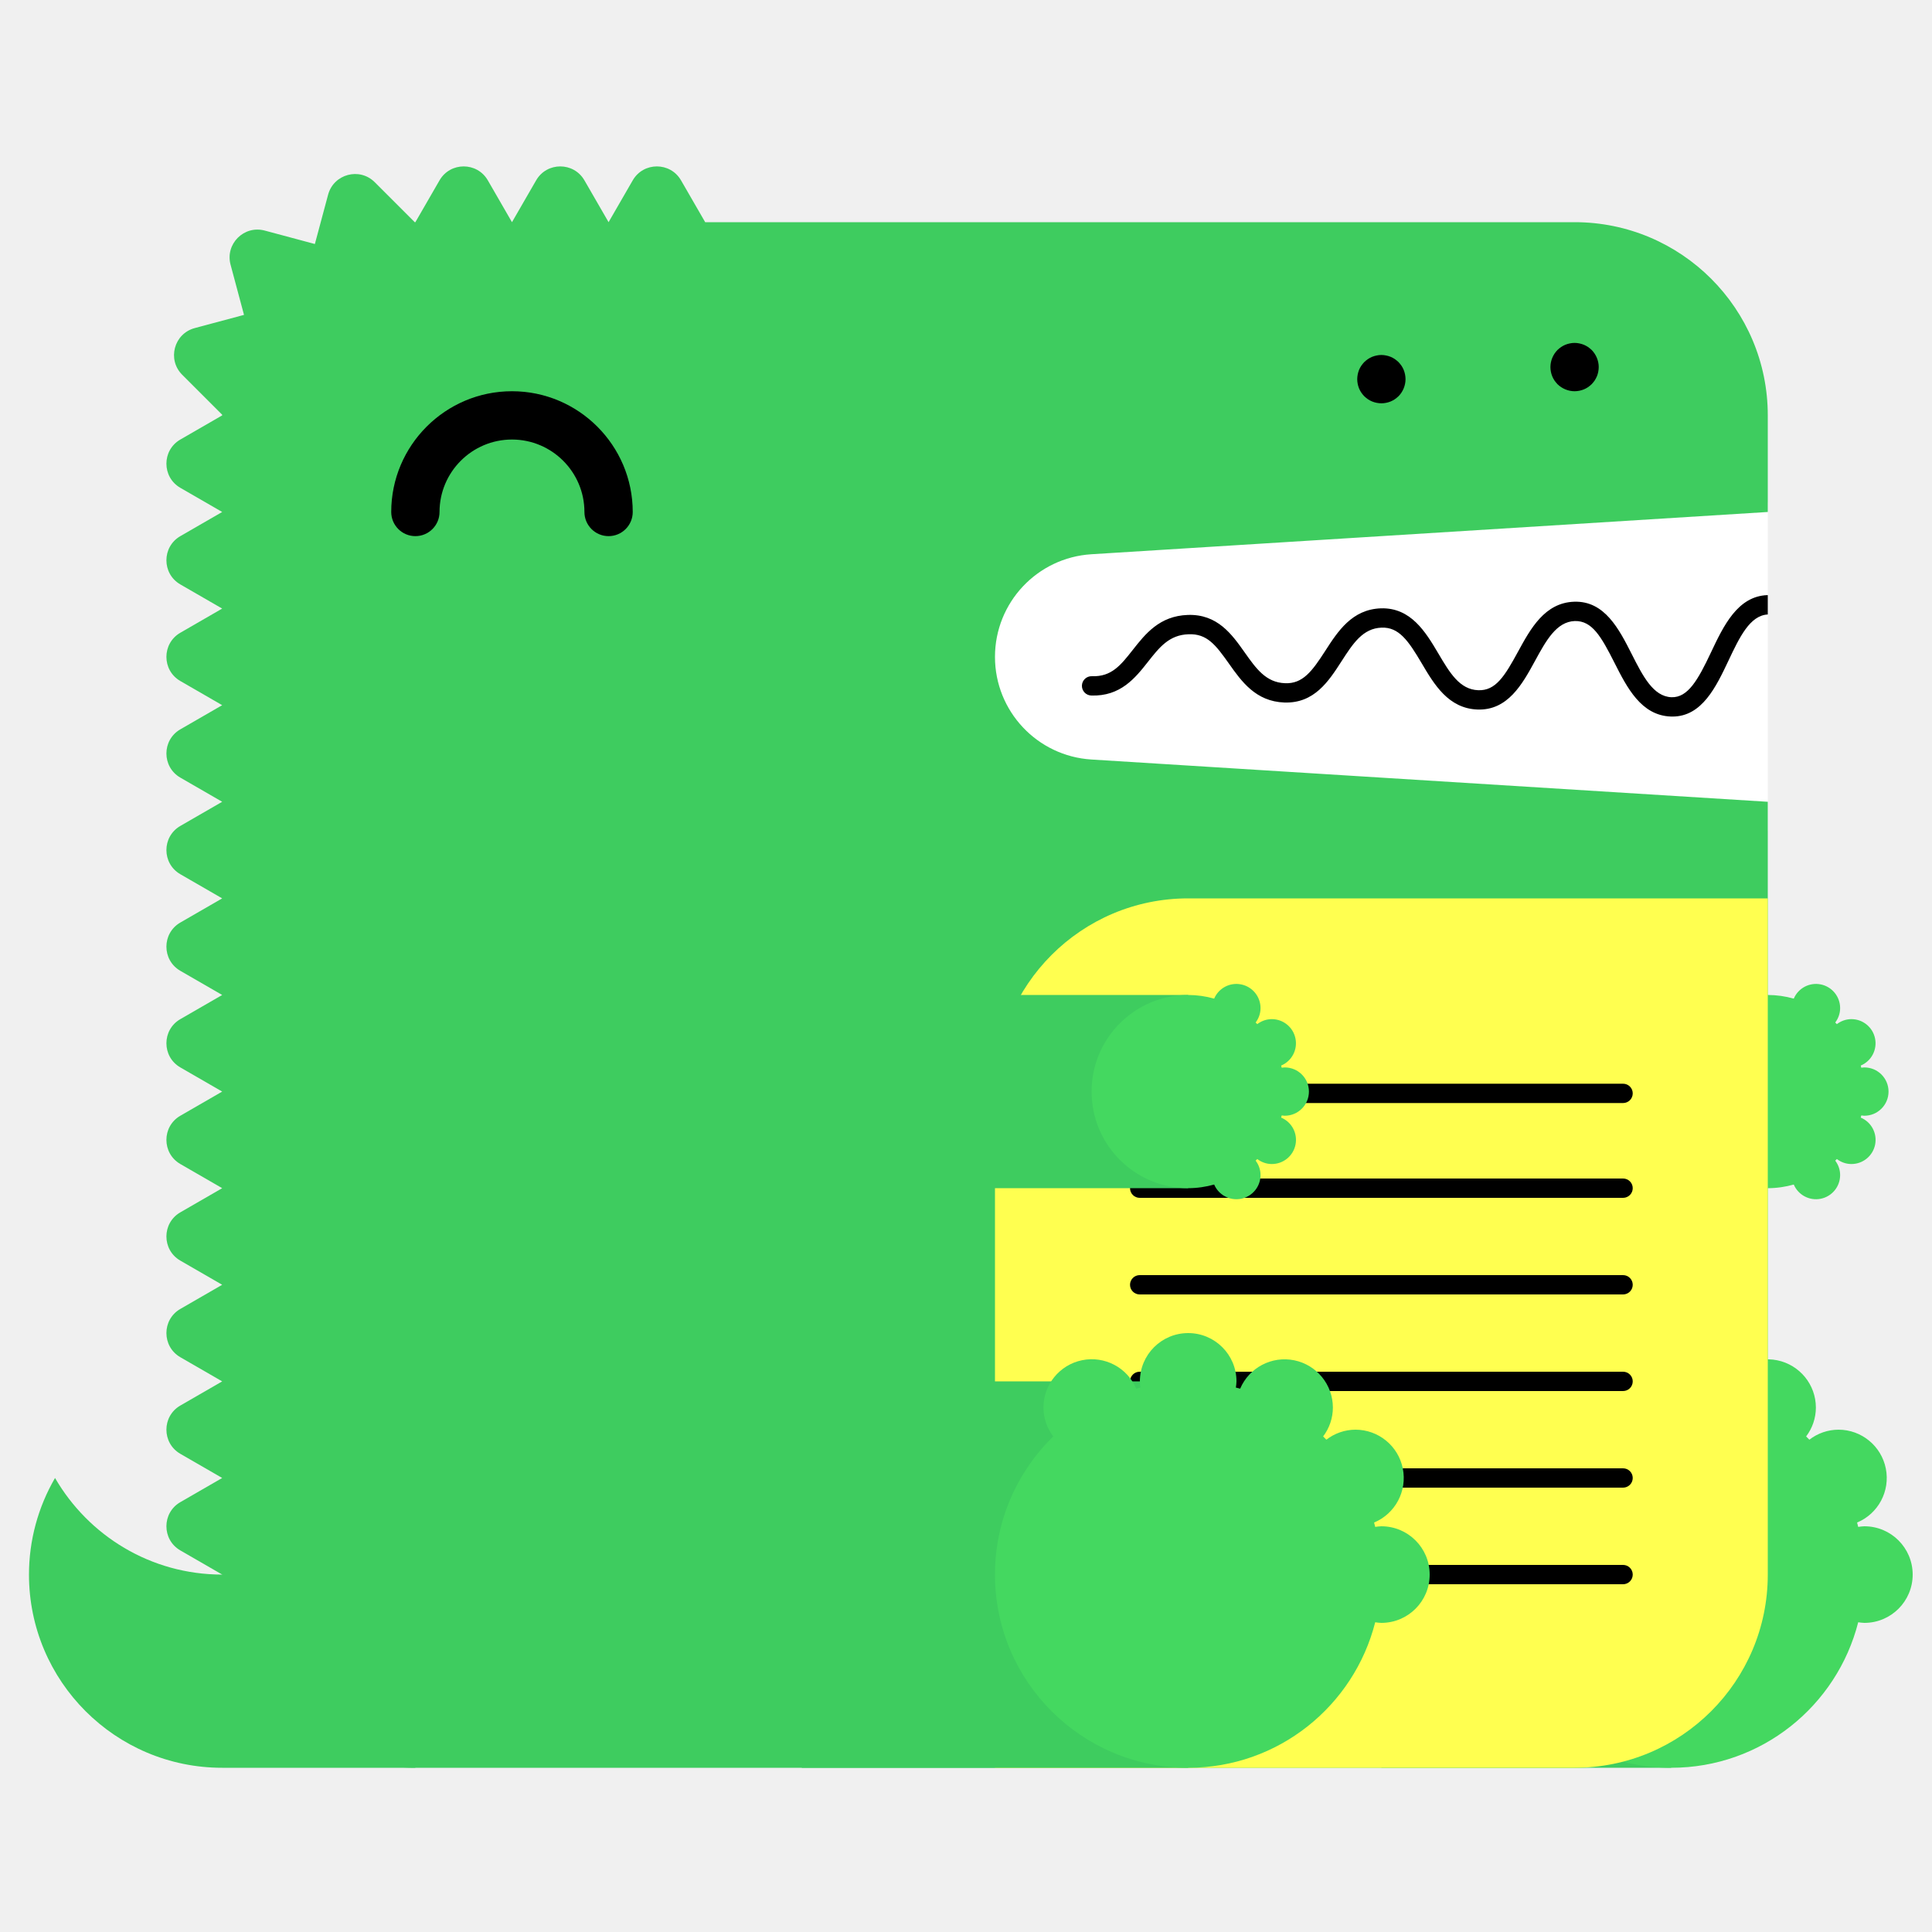
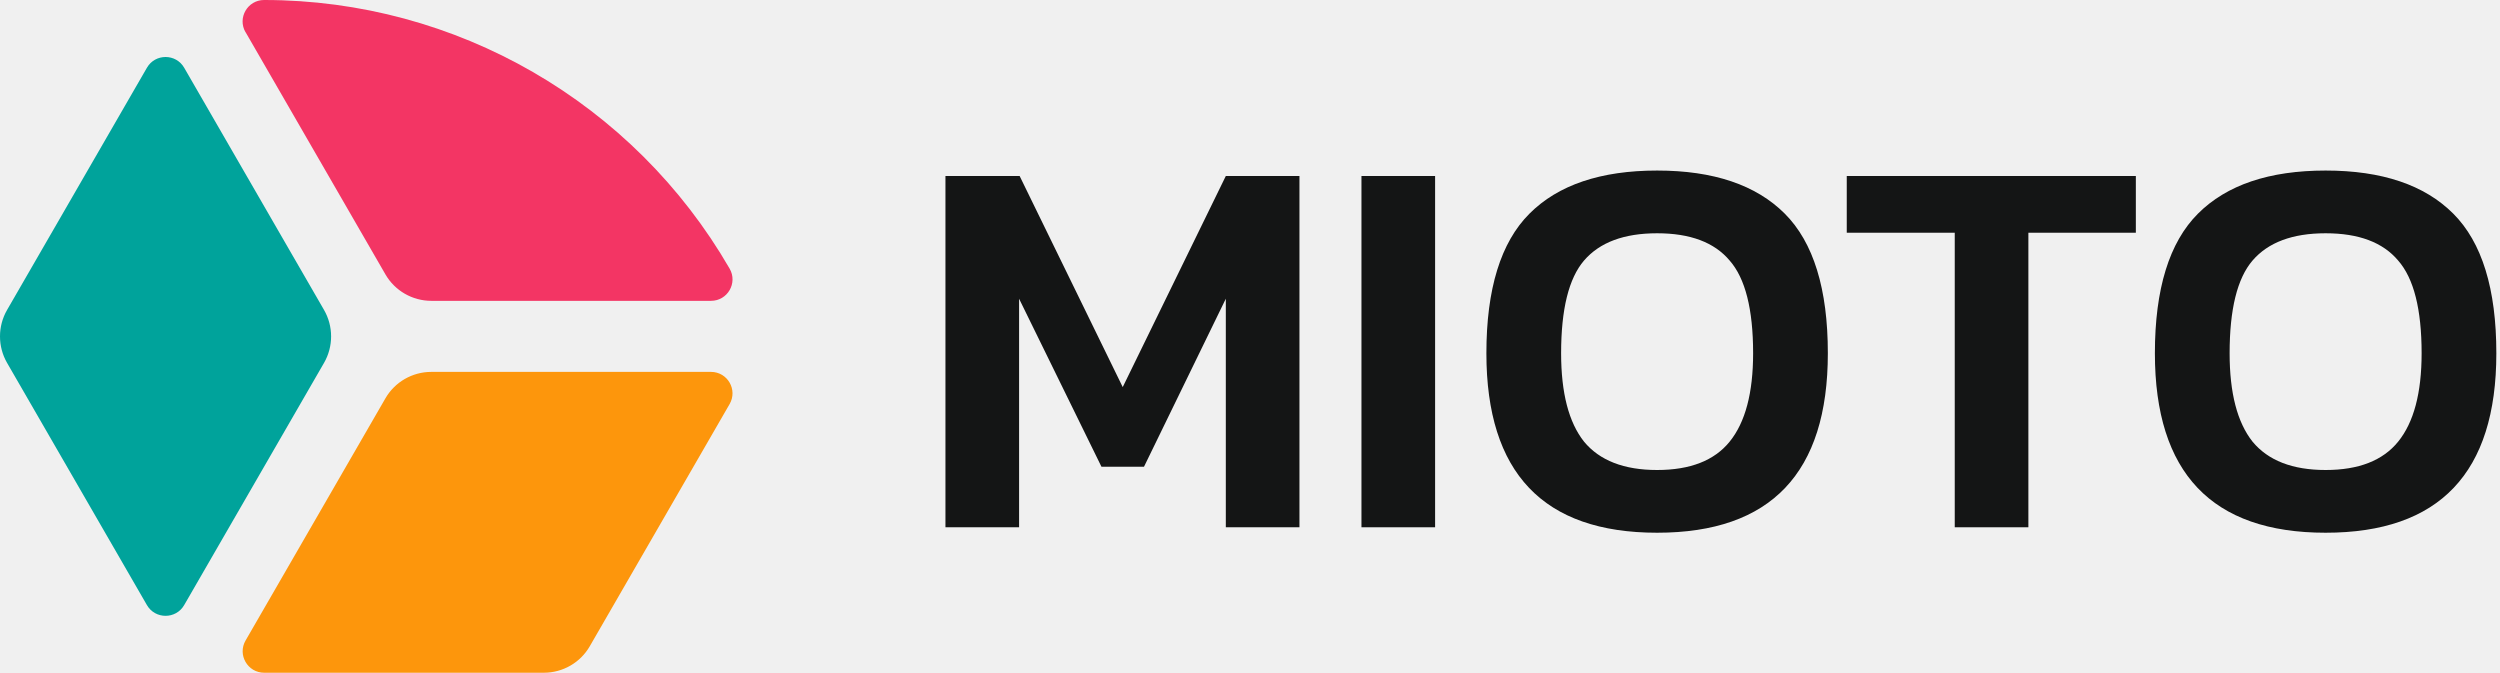
- <svg xmlns="http://www.w3.org/2000/svg" width="200" height="200" viewBox="0 0 200 200">
-   <g fill="none" fill-rule="evenodd">
-     <path fill="#FFF" d="M99 52h84v34H99z" />
-     <path d="M23 163c-7.398 0-13.843-4.027-17.303-10A19.886 19.886 0 0 0 3 163c0 11.046 8.954 20 20 20h20v-20H23z" fill="#3ECC5F" />
-     <path d="M112.98 57.376L183 53V43c0-11.046-8.954-20-20-20H73l-2.5-4.33c-1.112-1.925-3.889-1.925-5 0L63 23l-2.5-4.33c-1.111-1.925-3.889-1.925-5 0L53 23l-2.5-4.33c-1.111-1.925-3.889-1.925-5 0L43 23c-.022 0-.042.003-.065.003l-4.142-4.141c-1.57-1.571-4.252-.853-4.828 1.294l-1.369 5.104-5.192-1.392c-2.148-.575-4.111 1.389-3.535 3.536l1.39 5.193-5.102 1.367c-2.148.576-2.867 3.259-1.296 4.83l4.142 4.142c0 .021-.003.042-.003.064l-4.33 2.5c-1.925 1.111-1.925 3.889 0 5L23 53l-4.33 2.5c-1.925 1.111-1.925 3.889 0 5L23 63l-4.33 2.5c-1.925 1.111-1.925 3.889 0 5L23 73l-4.33 2.5c-1.925 1.111-1.925 3.889 0 5L23 83l-4.33 2.5c-1.925 1.111-1.925 3.889 0 5L23 93l-4.33 2.5c-1.925 1.111-1.925 3.889 0 5L23 103l-4.33 2.5c-1.925 1.111-1.925 3.889 0 5L23 113l-4.33 2.5c-1.925 1.111-1.925 3.889 0 5L23 123l-4.33 2.5c-1.925 1.111-1.925 3.889 0 5L23 133l-4.33 2.5c-1.925 1.111-1.925 3.889 0 5L23 143l-4.33 2.5c-1.925 1.111-1.925 3.889 0 5L23 153l-4.33 2.5c-1.925 1.111-1.925 3.889 0 5L23 163c0 11.046 8.954 20 20 20h120c11.046 0 20-8.954 20-20V83l-70.02-4.376A10.645 10.645 0 0 1 103 68c0-5.621 4.37-10.273 9.98-10.624" fill="#3ECC5F" />
-     <path fill="#3ECC5F" d="M143 183h30v-40h-30z" />
-     <path d="M193 158c-.219 0-.428.037-.639.064-.038-.15-.074-.301-.116-.451A5 5 0 0 0 190.32 148a4.96 4.96 0 0 0-3.016 1.036 26.531 26.531 0 0 0-.335-.336 4.955 4.955 0 0 0 1.011-2.987 5 5 0 0 0-9.599-1.959c-.148-.042-.297-.077-.445-.115.027-.211.064-.42.064-.639a5 5 0 0 0-5-5 5 5 0 0 0-5 5c0 .219.037.428.064.639-.148.038-.297.073-.445.115a4.998 4.998 0 0 0-9.599 1.959c0 1.125.384 2.151 1.011 2.987-3.717 3.632-6.031 8.693-6.031 14.3 0 11.046 8.954 20 20 20 9.339 0 17.16-6.41 19.361-15.064.211.027.42.064.639.064a5 5 0 0 0 5-5 5 5 0 0 0-5-5" fill="#44D860" />
-     <path fill="#3ECC5F" d="M153 123h30v-20h-30z" />
-     <path d="M193 115.5a2.5 2.5 0 1 0 0-5c-.109 0-.214.019-.319.032-.02-.075-.037-.15-.058-.225a2.501 2.501 0 0 0-.963-4.807c-.569 0-1.088.197-1.508.518a6.653 6.653 0 0 0-.168-.168c.314-.417.506-.931.506-1.494a2.5 2.5 0 0 0-4.8-.979A9.987 9.987 0 0 0 183 103c-5.522 0-10 4.478-10 10s4.478 10 10 10c.934 0 1.833-.138 2.69-.377a2.5 2.5 0 0 0 4.8-.979c0-.563-.192-1.077-.506-1.494.057-.055.113-.111.168-.168.42.321.939.518 1.508.518a2.5 2.5 0 0 0 .963-4.807c.021-.074.038-.15.058-.225.105.013.21.032.319.032" fill="#44D860" />
-     <path d="M63 55.5a2.5 2.5 0 0 1-2.5-2.5c0-4.136-3.364-7.5-7.5-7.5s-7.5 3.364-7.5 7.5a2.5 2.5 0 1 1-5 0c0-6.893 5.607-12.5 12.5-12.5S65.5 46.107 65.5 53a2.5 2.5 0 0 1-2.5 2.5" fill="#000" />
-     <path d="M103 183h60c11.046 0 20-8.954 20-20V93h-60c-11.046 0-20 8.954-20 20v70z" fill="#FFFF50" />
-     <path d="M168.02 124h-50.04a1 1 0 1 1 0-2h50.04a1 1 0 1 1 0 2m0 20h-50.04a1 1 0 1 1 0-2h50.04a1 1 0 1 1 0 2m0 20h-50.04a1 1 0 1 1 0-2h50.04a1 1 0 1 1 0 2m0-49.814h-50.04a1 1 0 1 1 0-2h50.04a1 1 0 1 1 0 2m0 19.814h-50.04a1 1 0 1 1 0-2h50.04a1 1 0 1 1 0 2m0 20h-50.04a1 1 0 1 1 0-2h50.04a1 1 0 1 1 0 2M183 61.611c-.012 0-.022-.006-.034-.005-3.09.105-4.552 3.196-5.842 5.923-1.346 2.85-2.387 4.703-4.093 4.647-1.889-.068-2.969-2.202-4.113-4.46-1.314-2.594-2.814-5.536-5.963-5.426-3.046.104-4.513 2.794-5.807 5.167-1.377 2.528-2.314 4.065-4.121 3.994-1.927-.07-2.951-1.805-4.136-3.813-1.321-2.236-2.848-4.75-5.936-4.664-2.994.103-4.465 2.385-5.763 4.4-1.373 2.13-2.335 3.428-4.165 3.351-1.973-.07-2.992-1.51-4.171-3.177-1.324-1.873-2.816-3.993-5.895-3.89-2.928.1-4.399 1.97-5.696 3.618-1.232 1.564-2.194 2.802-4.229 2.724a1 1 0 0 0-.072 2c3.017.101 4.545-1.8 5.872-3.487 1.177-1.496 2.193-2.787 4.193-2.855 1.926-.082 2.829 1.115 4.195 3.045 1.297 1.834 2.769 3.914 5.731 4.021 3.103.104 4.596-2.215 5.918-4.267 1.182-1.834 2.202-3.417 4.15-3.484 1.793-.067 2.769 1.35 4.145 3.681 1.297 2.197 2.766 4.686 5.787 4.796 3.125.108 4.634-2.62 5.949-5.035 1.139-2.088 2.214-4.06 4.119-4.126 1.793-.042 2.728 1.595 4.111 4.33 1.292 2.553 2.757 5.445 5.825 5.556l.169.003c3.064 0 4.518-3.075 5.805-5.794 1.139-2.41 2.217-4.68 4.067-4.773v-2z" fill="#000" />
-     <path fill="#3ECC5F" d="M83 183h40v-40H83z" />
-     <path d="M143 158c-.219 0-.428.037-.639.064-.038-.15-.074-.301-.116-.451A5 5 0 0 0 140.32 148a4.96 4.96 0 0 0-3.016 1.036 26.531 26.531 0 0 0-.335-.336 4.955 4.955 0 0 0 1.011-2.987 5 5 0 0 0-9.599-1.959c-.148-.042-.297-.077-.445-.115.027-.211.064-.42.064-.639a5 5 0 0 0-5-5 5 5 0 0 0-5 5c0 .219.037.428.064.639-.148.038-.297.073-.445.115a4.998 4.998 0 0 0-9.599 1.959c0 1.125.384 2.151 1.011 2.987-3.717 3.632-6.031 8.693-6.031 14.3 0 11.046 8.954 20 20 20 9.339 0 17.16-6.41 19.361-15.064.211.027.42.064.639.064a5 5 0 0 0 5-5 5 5 0 0 0-5-5" fill="#44D860" />
-     <path fill="#3ECC5F" d="M83 123h40v-20H83z" />
-     <path d="M133 115.5a2.5 2.5 0 1 0 0-5c-.109 0-.214.019-.319.032-.02-.075-.037-.15-.058-.225a2.501 2.501 0 0 0-.963-4.807c-.569 0-1.088.197-1.508.518a6.653 6.653 0 0 0-.168-.168c.314-.417.506-.931.506-1.494a2.5 2.5 0 0 0-4.8-.979A9.987 9.987 0 0 0 123 103c-5.522 0-10 4.478-10 10s4.478 10 10 10c.934 0 1.833-.138 2.69-.377a2.5 2.5 0 0 0 4.8-.979c0-.563-.192-1.077-.506-1.494.057-.055.113-.111.168-.168.42.321.939.518 1.508.518a2.5 2.5 0 0 0 .963-4.807c.021-.074.038-.15.058-.225.105.013.21.032.319.032" fill="#44D860" />
-     <path d="M143 41.75c-.16 0-.33-.02-.49-.05a2.52 2.52 0 0 1-.47-.14c-.15-.06-.29-.14-.431-.23-.13-.09-.259-.2-.38-.31-.109-.12-.219-.24-.309-.38s-.17-.28-.231-.43a2.619 2.619 0 0 1-.189-.96c0-.16.02-.33.05-.49.03-.16.08-.31.139-.47.061-.15.141-.29.231-.43.09-.13.2-.26.309-.38.121-.11.25-.22.38-.31.141-.09.281-.17.431-.23.149-.06.31-.11.47-.14.32-.07.65-.07.98 0 .159.03.32.08.47.14.149.06.29.14.43.23.13.09.259.2.38.31.11.12.22.25.31.38.09.14.17.28.23.43.06.16.11.31.14.47.029.16.05.33.05.49 0 .66-.271 1.31-.73 1.77-.121.11-.25.22-.38.31-.14.09-.281.17-.43.23a2.565 2.565 0 0 1-.96.19m20-1.25c-.66 0-1.3-.27-1.771-.73a3.802 3.802 0 0 1-.309-.38c-.09-.14-.17-.28-.231-.43a2.619 2.619 0 0 1-.189-.96c0-.66.27-1.3.729-1.77.121-.11.25-.22.38-.31.141-.09.281-.17.431-.23.149-.06.31-.11.47-.14.32-.07.66-.07.98 0 .159.03.32.08.47.14.149.06.29.14.43.23.13.09.259.2.38.31.459.47.73 1.11.73 1.77 0 .16-.021.33-.05.49-.03.16-.08.32-.14.47-.07.15-.14.29-.23.43-.09.13-.2.26-.31.38-.121.11-.25.22-.38.31-.14.09-.281.17-.43.23a2.565 2.565 0 0 1-.96.19" fill="#000" />
-   </g>
+ <svg xmlns="http://www.w3.org/2000/svg" width="275" height="74" viewBox="0 0 275 74" fill="none">
+   <path d="M35.642 34.092L20.259 7.45C19.348 5.877 17.073 5.877 16.163 7.45L0.779 34.092C-0.26 35.893 -0.26 38.118 0.779 39.919L16.163 66.561C17.073 68.134 19.348 68.134 20.259 66.561L35.642 39.919C36.681 38.118 36.681 35.893 35.642 34.092Z" fill="#00A39B" />
+   <path d="M78.209 40.908H47.442C45.364 40.908 43.435 42.016 42.396 43.816L27.012 70.458C26.102 72.031 27.24 74 29.06 74H59.828C61.905 74 63.834 72.892 64.873 71.091L80.257 44.449C81.167 42.876 80.029 40.908 78.209 40.908Z" fill="#FD960C" />
+   <path d="M27.015 3.542L42.398 30.184C43.437 31.984 45.366 33.092 47.444 33.092H78.211C80.032 33.092 81.169 31.124 80.259 29.551C69.693 11.268 50.174 0 29.052 0C27.232 0 26.095 1.969 27.005 3.542H27.015Z" fill="#F33564" />
+   <path d="M104 58V19.36H112.16L123.5 42.58L134.84 19.36H142.94V58H134.84V32.86L125.84 51.34H121.16L112.1 32.86V58H104Z" fill="#141515" />
+   <path d="M149.761 58V19.36H157.861V58H149.761Z" fill="#141515" />
+   <path d="M182.283 58.6C169.763 58.6 163.503 52.02 163.503 38.86C163.503 31.78 165.083 26.66 168.243 23.5C171.403 20.34 176.083 18.76 182.283 18.76C188.483 18.76 193.163 20.34 196.323 23.5C199.483 26.66 201.063 31.78 201.063 38.86C201.063 52.02 194.803 58.6 182.283 58.6ZM182.283 51.7C185.923 51.7 188.583 50.66 190.263 48.58C191.983 46.46 192.843 43.22 192.843 38.86C192.843 34.02 191.983 30.62 190.263 28.66C188.583 26.66 185.923 25.66 182.283 25.66C178.643 25.66 175.963 26.66 174.243 28.66C172.563 30.62 171.723 34.02 171.723 38.86C171.723 43.22 172.563 46.46 174.243 48.58C175.963 50.66 178.643 51.7 182.283 51.7Z" fill="#141515" />
+   <path d="M215.022 58V25.6H203.143V19.36H234.943V25.6H223.122V58H215.022Z" fill="#141515" />
+   <path d="M255.818 58.6C243.298 58.6 237.038 52.02 237.038 38.86C237.038 31.78 238.618 26.66 241.778 23.5C244.938 20.34 249.618 18.76 255.818 18.76C262.018 18.76 266.698 20.34 269.858 23.5C273.018 26.66 274.598 31.78 274.598 38.86C274.598 52.02 268.338 58.6 255.818 58.6ZM255.818 51.7C259.458 51.7 262.118 50.66 263.798 48.58C265.518 46.46 266.378 43.22 266.378 38.86C266.378 34.02 265.518 30.62 263.798 28.66C262.118 26.66 259.458 25.66 255.818 25.66C252.178 25.66 249.498 26.66 247.778 28.66C246.098 30.62 245.258 34.02 245.258 38.86C245.258 43.22 246.098 46.46 247.778 48.58C249.498 50.66 252.178 51.7 255.818 51.7Z" fill="#141515" />
</svg>
